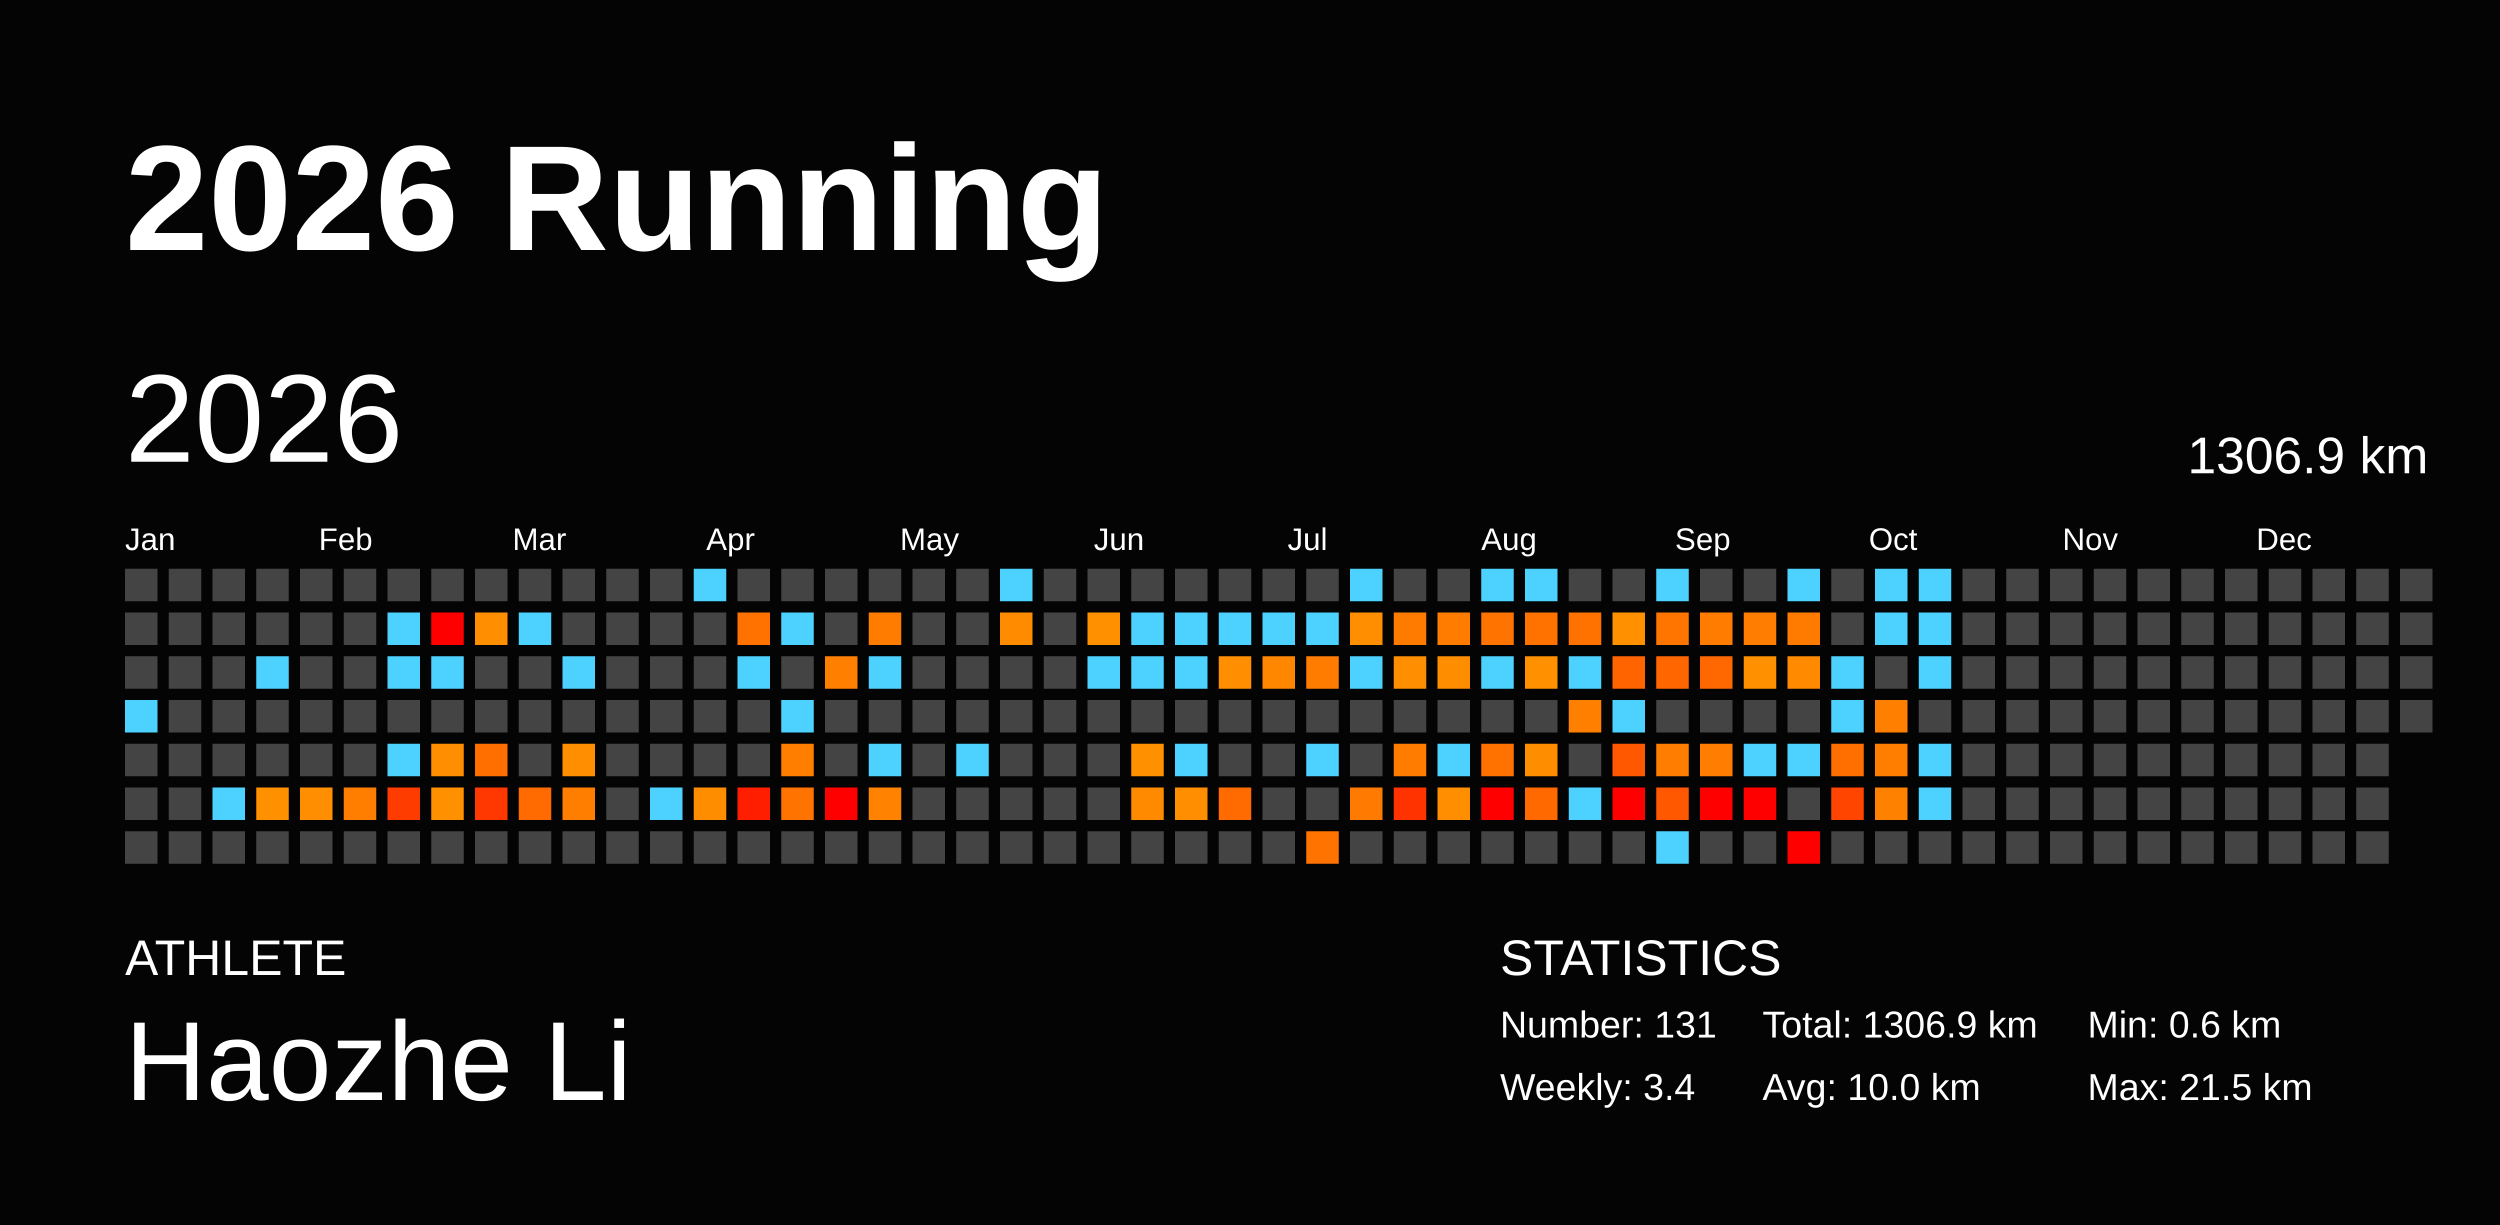
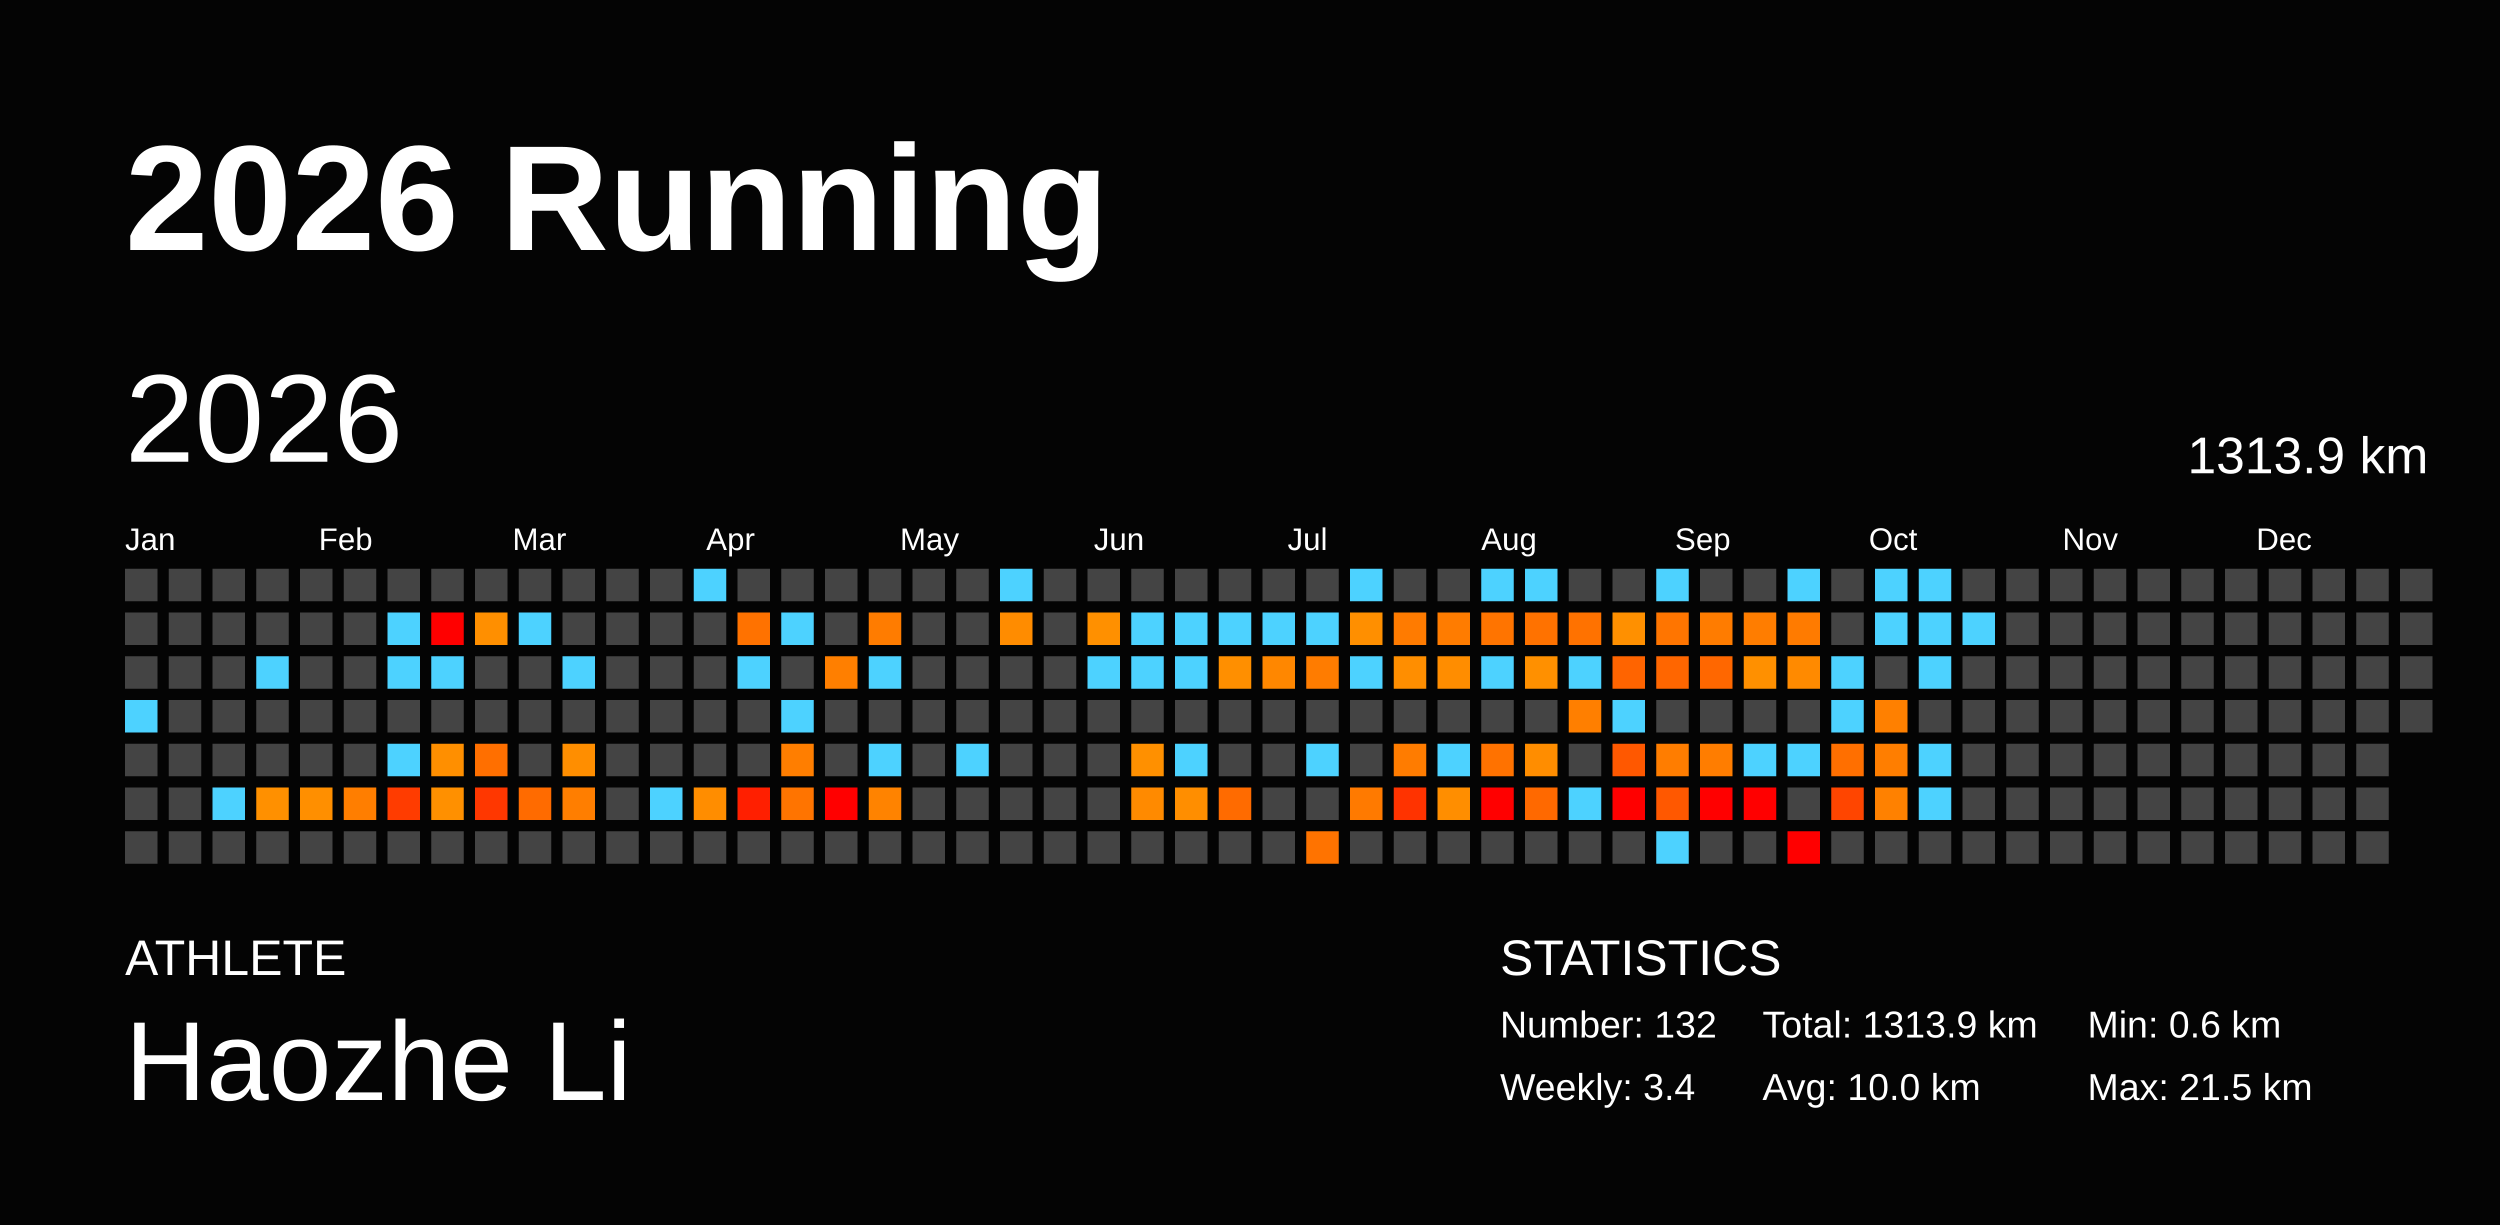
<svg xmlns="http://www.w3.org/2000/svg" baseProfile="full" height="98mm" version="1.1" viewBox="0,0,200,98" width="200mm">
  <defs />
  <rect fill="#040404" height="98" width="200" x="0" y="0" />
  <text fill="#FFFFFF" style="font-size:12px; font-family:Arial; font-weight:bold;" x="10" y="20">2026 Running</text>
  <text fill="#FFFFFF" style="font-size:4px; font-family:Arial" x="10" y="78">ATHLETE</text>
  <text fill="#FFFFFF" style="font-size:9px; font-family:Arial" x="10" y="88">Haozhe Li</text>
  <text fill="#FFFFFF" style="font-size:4px; font-family:Arial" x="120" y="78">STATISTICS</text>
-   <text fill="#FFFFFF" style="font-size:3px; font-family:Arial" x="120" y="83">Number: 131</text>
+   <text fill="#FFFFFF" style="font-size:3px; font-family:Arial" x="120" y="83">Number: 132</text>
  <text fill="#FFFFFF" style="font-size:3px; font-family:Arial" x="120" y="88">Weekly: 3.4</text>
-   <text fill="#FFFFFF" style="font-size:3px; font-family:Arial" x="141" y="83">Total: 1306.9 km</text>
+   <text fill="#FFFFFF" style="font-size:3px; font-family:Arial" x="141" y="83">Total: 1313.9 km</text>
  <text fill="#FFFFFF" style="font-size:3px; font-family:Arial" x="141" y="88">Avg: 10.0 km</text>
  <text fill="#FFFFFF" style="font-size:3px; font-family:Arial" x="167" y="83">Min: 0.6 km</text>
  <text fill="#FFFFFF" style="font-size:3px; font-family:Arial" x="167" y="88">Max: 21.5 km</text>
  <text dominant-baseline="hanging" fill="#FFFFFF" style="font-size:10.0px; font-family:Arial;" x="10" y="30">2026</text>
-   <text dominant-baseline="hanging" fill="#FFFFFF" style="font-size:4.125px; font-family:Arial;" x="175" y="35">1306.9 km</text>
+   <text dominant-baseline="hanging" fill="#FFFFFF" style="font-size:4.125px; font-family:Arial;" x="175" y="35">1313.9 km</text>
  <text fill="#FFFFFF" style="font-size:2.5px; font-family:Arial" x="10.0" y="44">Jan</text>
  <text fill="#FFFFFF" style="font-size:2.5px; font-family:Arial" x="25.5" y="44">Feb</text>
  <text fill="#FFFFFF" style="font-size:2.5px; font-family:Arial" x="41.0" y="44">Mar</text>
  <text fill="#FFFFFF" style="font-size:2.5px; font-family:Arial" x="56.5" y="44">Apr</text>
  <text fill="#FFFFFF" style="font-size:2.5px; font-family:Arial" x="72.0" y="44">May</text>
  <text fill="#FFFFFF" style="font-size:2.5px; font-family:Arial" x="87.5" y="44">Jun</text>
  <text fill="#FFFFFF" style="font-size:2.5px; font-family:Arial" x="103.0" y="44">Jul</text>
  <text fill="#FFFFFF" style="font-size:2.5px; font-family:Arial" x="118.5" y="44">Aug</text>
  <text fill="#FFFFFF" style="font-size:2.5px; font-family:Arial" x="134.0" y="44">Sep</text>
  <text fill="#FFFFFF" style="font-size:2.5px; font-family:Arial" x="149.5" y="44">Oct</text>
  <text fill="#FFFFFF" style="font-size:2.5px; font-family:Arial" x="165.0" y="44">Nov</text>
  <text fill="#FFFFFF" style="font-size:2.5px; font-family:Arial" x="180.5" y="44">Dec</text>
  <rect fill="#444444" height="2.6" width="2.6" x="10.0" y="45.5" />
  <rect fill="#444444" height="2.6" width="2.6" x="10.0" y="49.0" />
  <rect fill="#444444" height="2.6" width="2.6" x="10.0" y="52.5" />
  <rect fill="#4dd2ff" height="2.6" width="2.6" x="10.0" y="56.0" />
  <rect fill="#444444" height="2.6" width="2.6" x="10.0" y="59.5" />
  <rect fill="#444444" height="2.6" width="2.6" x="10.0" y="63.0" />
  <rect fill="#444444" height="2.6" width="2.6" x="10.0" y="66.5" />
  <rect fill="#444444" height="2.6" width="2.6" x="13.5" y="45.5" />
  <rect fill="#444444" height="2.6" width="2.6" x="13.5" y="49.0" />
  <rect fill="#444444" height="2.6" width="2.6" x="13.5" y="52.5" />
  <rect fill="#444444" height="2.6" width="2.6" x="13.5" y="56.0" />
  <rect fill="#444444" height="2.6" width="2.6" x="13.5" y="59.5" />
  <rect fill="#444444" height="2.6" width="2.6" x="13.5" y="63.0" />
  <rect fill="#444444" height="2.6" width="2.6" x="13.5" y="66.5" />
  <rect fill="#444444" height="2.6" width="2.6" x="17.0" y="45.5" />
  <rect fill="#444444" height="2.6" width="2.6" x="17.0" y="49.0" />
  <rect fill="#444444" height="2.6" width="2.6" x="17.0" y="52.5" />
  <rect fill="#444444" height="2.6" width="2.6" x="17.0" y="56.0" />
  <rect fill="#444444" height="2.6" width="2.6" x="17.0" y="59.5" />
  <rect fill="#4dd2ff" height="2.6" width="2.6" x="17.0" y="63.0" />
  <rect fill="#444444" height="2.6" width="2.6" x="17.0" y="66.5" />
  <rect fill="#444444" height="2.6" width="2.6" x="20.5" y="45.5" />
  <rect fill="#444444" height="2.6" width="2.6" x="20.5" y="49.0" />
  <rect fill="#4dd2ff" height="2.6" width="2.6" x="20.5" y="52.5" />
  <rect fill="#444444" height="2.6" width="2.6" x="20.5" y="56.0" />
  <rect fill="#444444" height="2.6" width="2.6" x="20.5" y="59.5" />
  <rect fill="#ff9000" height="2.6" width="2.6" x="20.5" y="63.0" />
  <rect fill="#444444" height="2.6" width="2.6" x="20.5" y="66.5" />
  <rect fill="#444444" height="2.6" width="2.6" x="24.0" y="45.5" />
  <rect fill="#444444" height="2.6" width="2.6" x="24.0" y="49.0" />
  <rect fill="#444444" height="2.6" width="2.6" x="24.0" y="52.5" />
  <rect fill="#444444" height="2.6" width="2.6" x="24.0" y="56.0" />
  <rect fill="#444444" height="2.6" width="2.6" x="24.0" y="59.5" />
  <rect fill="#ff8f00" height="2.6" width="2.6" x="24.0" y="63.0" />
  <rect fill="#444444" height="2.6" width="2.6" x="24.0" y="66.5" />
  <rect fill="#444444" height="2.6" width="2.6" x="27.5" y="45.5" />
  <rect fill="#444444" height="2.6" width="2.6" x="27.5" y="49.0" />
  <rect fill="#444444" height="2.6" width="2.6" x="27.5" y="52.5" />
  <rect fill="#444444" height="2.6" width="2.6" x="27.5" y="56.0" />
  <rect fill="#444444" height="2.6" width="2.6" x="27.5" y="59.5" />
  <rect fill="#ff7e00" height="2.6" width="2.6" x="27.5" y="63.0" />
  <rect fill="#444444" height="2.6" width="2.6" x="27.5" y="66.5" />
  <rect fill="#444444" height="2.6" width="2.6" x="31.0" y="45.5" />
  <rect fill="#4dd2ff" height="2.6" width="2.6" x="31.0" y="49.0" />
  <rect fill="#4dd2ff" height="2.6" width="2.6" x="31.0" y="52.5" />
  <rect fill="#444444" height="2.6" width="2.6" x="31.0" y="56.0" />
  <rect fill="#4dd2ff" height="2.6" width="2.6" x="31.0" y="59.5" />
  <rect fill="#ff3c00" height="2.6" width="2.6" x="31.0" y="63.0" />
  <rect fill="#444444" height="2.6" width="2.6" x="31.0" y="66.5" />
  <rect fill="#444444" height="2.6" width="2.6" x="34.5" y="45.5" />
  <rect fill="red" height="2.6" width="2.6" x="34.5" y="49.0" />
  <rect fill="#4dd2ff" height="2.6" width="2.6" x="34.5" y="52.5" />
  <rect fill="#444444" height="2.6" width="2.6" x="34.5" y="56.0" />
  <rect fill="#ff8f00" height="2.6" width="2.6" x="34.5" y="59.5" />
  <rect fill="#ff9000" height="2.6" width="2.6" x="34.5" y="63.0" />
  <rect fill="#444444" height="2.6" width="2.6" x="34.5" y="66.5" />
  <rect fill="#444444" height="2.6" width="2.6" x="38.0" y="45.5" />
  <rect fill="#ff8f00" height="2.6" width="2.6" x="38.0" y="49.0" />
  <rect fill="#444444" height="2.6" width="2.6" x="38.0" y="52.5" />
  <rect fill="#444444" height="2.6" width="2.6" x="38.0" y="56.0" />
  <rect fill="#ff6f00" height="2.6" width="2.6" x="38.0" y="59.5" />
  <rect fill="#ff3700" height="2.6" width="2.6" x="38.0" y="63.0" />
  <rect fill="#444444" height="2.6" width="2.6" x="38.0" y="66.5" />
  <rect fill="#444444" height="2.6" width="2.6" x="41.5" y="45.5" />
  <rect fill="#4dd2ff" height="2.6" width="2.6" x="41.5" y="49.0" />
  <rect fill="#444444" height="2.6" width="2.6" x="41.5" y="52.5" />
  <rect fill="#444444" height="2.6" width="2.6" x="41.5" y="56.0" />
  <rect fill="#444444" height="2.6" width="2.6" x="41.5" y="59.5" />
  <rect fill="#ff6b00" height="2.6" width="2.6" x="41.5" y="63.0" />
  <rect fill="#444444" height="2.6" width="2.6" x="41.5" y="66.5" />
  <rect fill="#444444" height="2.6" width="2.6" x="45.0" y="45.5" />
  <rect fill="#444444" height="2.6" width="2.6" x="45.0" y="49.0" />
  <rect fill="#4dd2ff" height="2.6" width="2.6" x="45.0" y="52.5" />
  <rect fill="#444444" height="2.6" width="2.6" x="45.0" y="56.0" />
  <rect fill="#ff8e00" height="2.6" width="2.6" x="45.0" y="59.5" />
  <rect fill="#ff7e00" height="2.6" width="2.6" x="45.0" y="63.0" />
  <rect fill="#444444" height="2.6" width="2.6" x="45.0" y="66.5" />
  <rect fill="#444444" height="2.6" width="2.6" x="48.5" y="45.5" />
  <rect fill="#444444" height="2.6" width="2.6" x="48.5" y="49.0" />
  <rect fill="#444444" height="2.6" width="2.6" x="48.5" y="52.5" />
  <rect fill="#444444" height="2.6" width="2.6" x="48.5" y="56.0" />
  <rect fill="#444444" height="2.6" width="2.6" x="48.5" y="59.5" />
  <rect fill="#444444" height="2.6" width="2.6" x="48.5" y="63.0" />
  <rect fill="#444444" height="2.6" width="2.6" x="48.5" y="66.5" />
  <rect fill="#444444" height="2.6" width="2.6" x="52.0" y="45.5" />
  <rect fill="#444444" height="2.6" width="2.6" x="52.0" y="49.0" />
  <rect fill="#444444" height="2.6" width="2.6" x="52.0" y="52.5" />
  <rect fill="#444444" height="2.6" width="2.6" x="52.0" y="56.0" />
  <rect fill="#444444" height="2.6" width="2.6" x="52.0" y="59.5" />
  <rect fill="#4dd2ff" height="2.6" width="2.6" x="52.0" y="63.0" />
  <rect fill="#444444" height="2.6" width="2.6" x="52.0" y="66.5" />
  <rect fill="#4dd2ff" height="2.6" width="2.6" x="55.5" y="45.5" />
  <rect fill="#444444" height="2.6" width="2.6" x="55.5" y="49.0" />
  <rect fill="#444444" height="2.6" width="2.6" x="55.5" y="52.5" />
  <rect fill="#444444" height="2.6" width="2.6" x="55.5" y="56.0" />
  <rect fill="#444444" height="2.6" width="2.6" x="55.5" y="59.5" />
  <rect fill="#ff8d00" height="2.6" width="2.6" x="55.5" y="63.0" />
  <rect fill="#444444" height="2.6" width="2.6" x="55.5" y="66.5" />
  <rect fill="#444444" height="2.6" width="2.6" x="59.0" y="45.5" />
  <rect fill="#ff7200" height="2.6" width="2.6" x="59.0" y="49.0" />
  <rect fill="#4dd2ff" height="2.6" width="2.6" x="59.0" y="52.5" />
  <rect fill="#444444" height="2.6" width="2.6" x="59.0" y="56.0" />
  <rect fill="#444444" height="2.6" width="2.6" x="59.0" y="59.5" />
  <rect fill="#ff1f00" height="2.6" width="2.6" x="59.0" y="63.0" />
  <rect fill="#444444" height="2.6" width="2.6" x="59.0" y="66.5" />
  <rect fill="#444444" height="2.6" width="2.6" x="62.5" y="45.5" />
  <rect fill="#4dd2ff" height="2.6" width="2.6" x="62.5" y="49.0" />
  <rect fill="#444444" height="2.6" width="2.6" x="62.5" y="52.5" />
  <rect fill="#4dd2ff" height="2.6" width="2.6" x="62.5" y="56.0" />
  <rect fill="#ff7e00" height="2.6" width="2.6" x="62.5" y="59.5" />
  <rect fill="#ff7400" height="2.6" width="2.6" x="62.5" y="63.0" />
  <rect fill="#444444" height="2.6" width="2.6" x="62.5" y="66.5" />
  <rect fill="#444444" height="2.6" width="2.6" x="66.0" y="45.5" />
  <rect fill="#444444" height="2.6" width="2.6" x="66.0" y="49.0" />
  <rect fill="#ff7f00" height="2.6" width="2.6" x="66.0" y="52.5" />
  <rect fill="#444444" height="2.6" width="2.6" x="66.0" y="56.0" />
  <rect fill="#444444" height="2.6" width="2.6" x="66.0" y="59.5" />
  <rect fill="red" height="2.6" width="2.6" x="66.0" y="63.0" />
  <rect fill="#444444" height="2.6" width="2.6" x="66.0" y="66.5" />
  <rect fill="#444444" height="2.6" width="2.6" x="69.5" y="45.5" />
  <rect fill="#ff7c00" height="2.6" width="2.6" x="69.5" y="49.0" />
  <rect fill="#4dd2ff" height="2.6" width="2.6" x="69.5" y="52.5" />
  <rect fill="#444444" height="2.6" width="2.6" x="69.5" y="56.0" />
  <rect fill="#4dd2ff" height="2.6" width="2.6" x="69.5" y="59.5" />
  <rect fill="#ff8300" height="2.6" width="2.6" x="69.5" y="63.0" />
  <rect fill="#444444" height="2.6" width="2.6" x="69.5" y="66.5" />
  <rect fill="#444444" height="2.6" width="2.6" x="73.0" y="45.5" />
  <rect fill="#444444" height="2.6" width="2.6" x="73.0" y="49.0" />
  <rect fill="#444444" height="2.6" width="2.6" x="73.0" y="52.5" />
  <rect fill="#444444" height="2.6" width="2.6" x="73.0" y="56.0" />
  <rect fill="#444444" height="2.6" width="2.6" x="73.0" y="59.5" />
  <rect fill="#444444" height="2.6" width="2.6" x="73.0" y="63.0" />
  <rect fill="#444444" height="2.6" width="2.6" x="73.0" y="66.5" />
  <rect fill="#444444" height="2.6" width="2.6" x="76.5" y="45.5" />
  <rect fill="#444444" height="2.6" width="2.6" x="76.5" y="49.0" />
  <rect fill="#444444" height="2.6" width="2.6" x="76.5" y="52.5" />
  <rect fill="#444444" height="2.6" width="2.6" x="76.5" y="56.0" />
  <rect fill="#4dd2ff" height="2.6" width="2.6" x="76.5" y="59.5" />
  <rect fill="#444444" height="2.6" width="2.6" x="76.5" y="63.0" />
  <rect fill="#444444" height="2.6" width="2.6" x="76.5" y="66.5" />
  <rect fill="#4dd2ff" height="2.6" width="2.6" x="80.0" y="45.5" />
  <rect fill="#ff8c00" height="2.6" width="2.6" x="80.0" y="49.0" />
  <rect fill="#444444" height="2.6" width="2.6" x="80.0" y="52.5" />
  <rect fill="#444444" height="2.6" width="2.6" x="80.0" y="56.0" />
  <rect fill="#444444" height="2.6" width="2.6" x="80.0" y="59.5" />
  <rect fill="#444444" height="2.6" width="2.6" x="80.0" y="63.0" />
  <rect fill="#444444" height="2.6" width="2.6" x="80.0" y="66.5" />
  <rect fill="#444444" height="2.6" width="2.6" x="83.5" y="45.5" />
  <rect fill="#444444" height="2.6" width="2.6" x="83.5" y="49.0" />
  <rect fill="#444444" height="2.6" width="2.6" x="83.5" y="52.5" />
  <rect fill="#444444" height="2.6" width="2.6" x="83.5" y="56.0" />
  <rect fill="#444444" height="2.6" width="2.6" x="83.5" y="59.5" />
  <rect fill="#444444" height="2.6" width="2.6" x="83.5" y="63.0" />
  <rect fill="#444444" height="2.6" width="2.6" x="83.5" y="66.5" />
  <rect fill="#444444" height="2.6" width="2.6" x="87.0" y="45.5" />
  <rect fill="#ff9000" height="2.6" width="2.6" x="87.0" y="49.0" />
  <rect fill="#4dd2ff" height="2.6" width="2.6" x="87.0" y="52.5" />
  <rect fill="#444444" height="2.6" width="2.6" x="87.0" y="56.0" />
  <rect fill="#444444" height="2.6" width="2.6" x="87.0" y="59.5" />
  <rect fill="#444444" height="2.6" width="2.6" x="87.0" y="63.0" />
  <rect fill="#444444" height="2.6" width="2.6" x="87.0" y="66.5" />
  <rect fill="#444444" height="2.6" width="2.6" x="90.5" y="45.5" />
  <rect fill="#4dd2ff" height="2.6" width="2.6" x="90.5" y="49.0" />
  <rect fill="#4dd2ff" height="2.6" width="2.6" x="90.5" y="52.5" />
  <rect fill="#444444" height="2.6" width="2.6" x="90.5" y="56.0" />
  <rect fill="#ff9000" height="2.6" width="2.6" x="90.5" y="59.5" />
  <rect fill="#ff8a00" height="2.6" width="2.6" x="90.5" y="63.0" />
  <rect fill="#444444" height="2.6" width="2.6" x="90.5" y="66.5" />
  <rect fill="#444444" height="2.6" width="2.6" x="94.0" y="45.5" />
  <rect fill="#4dd2ff" height="2.6" width="2.6" x="94.0" y="49.0" />
  <rect fill="#4dd2ff" height="2.6" width="2.6" x="94.0" y="52.5" />
  <rect fill="#444444" height="2.6" width="2.6" x="94.0" y="56.0" />
  <rect fill="#4dd2ff" height="2.6" width="2.6" x="94.0" y="59.5" />
  <rect fill="#ff8e00" height="2.6" width="2.6" x="94.0" y="63.0" />
  <rect fill="#444444" height="2.6" width="2.6" x="94.0" y="66.5" />
  <rect fill="#444444" height="2.6" width="2.6" x="97.5" y="45.5" />
  <rect fill="#4dd2ff" height="2.6" width="2.6" x="97.5" y="49.0" />
  <rect fill="#ff8f00" height="2.6" width="2.6" x="97.5" y="52.5" />
  <rect fill="#444444" height="2.6" width="2.6" x="97.5" y="56.0" />
  <rect fill="#444444" height="2.6" width="2.6" x="97.5" y="59.5" />
  <rect fill="#ff6b00" height="2.6" width="2.6" x="97.5" y="63.0" />
  <rect fill="#444444" height="2.6" width="2.6" x="97.5" y="66.5" />
  <rect fill="#444444" height="2.6" width="2.6" x="101.0" y="45.5" />
  <rect fill="#4dd2ff" height="2.6" width="2.6" x="101.0" y="49.0" />
  <rect fill="#ff8700" height="2.6" width="2.6" x="101.0" y="52.5" />
  <rect fill="#444444" height="2.6" width="2.6" x="101.0" y="56.0" />
  <rect fill="#444444" height="2.6" width="2.6" x="101.0" y="59.5" />
  <rect fill="#444444" height="2.6" width="2.6" x="101.0" y="63.0" />
  <rect fill="#444444" height="2.6" width="2.6" x="101.0" y="66.5" />
  <rect fill="#444444" height="2.6" width="2.6" x="104.5" y="45.5" />
  <rect fill="#4dd2ff" height="2.6" width="2.6" x="104.5" y="49.0" />
  <rect fill="#ff7c00" height="2.6" width="2.6" x="104.5" y="52.5" />
  <rect fill="#444444" height="2.6" width="2.6" x="104.5" y="56.0" />
  <rect fill="#4dd2ff" height="2.6" width="2.6" x="104.5" y="59.5" />
  <rect fill="#444444" height="2.6" width="2.6" x="104.5" y="63.0" />
  <rect fill="#ff7300" height="2.6" width="2.6" x="104.5" y="66.5" />
  <rect fill="#4dd2ff" height="2.6" width="2.6" x="108.0" y="45.5" />
  <rect fill="#ff8f00" height="2.6" width="2.6" x="108.0" y="49.0" />
  <rect fill="#4dd2ff" height="2.6" width="2.6" x="108.0" y="52.5" />
  <rect fill="#444444" height="2.6" width="2.6" x="108.0" y="56.0" />
  <rect fill="#444444" height="2.6" width="2.6" x="108.0" y="59.5" />
  <rect fill="#ff7a00" height="2.6" width="2.6" x="108.0" y="63.0" />
  <rect fill="#444444" height="2.6" width="2.6" x="108.0" y="66.5" />
  <rect fill="#444444" height="2.6" width="2.6" x="111.5" y="45.5" />
  <rect fill="#ff7b00" height="2.6" width="2.6" x="111.5" y="49.0" />
  <rect fill="#ff8e00" height="2.6" width="2.6" x="111.5" y="52.5" />
  <rect fill="#444444" height="2.6" width="2.6" x="111.5" y="56.0" />
  <rect fill="#ff7c00" height="2.6" width="2.6" x="111.5" y="59.5" />
  <rect fill="#ff3300" height="2.6" width="2.6" x="111.5" y="63.0" />
  <rect fill="#444444" height="2.6" width="2.6" x="111.5" y="66.5" />
  <rect fill="#444444" height="2.6" width="2.6" x="115.0" y="45.5" />
  <rect fill="#ff7c00" height="2.6" width="2.6" x="115.0" y="49.0" />
  <rect fill="#ff8d00" height="2.6" width="2.6" x="115.0" y="52.5" />
  <rect fill="#444444" height="2.6" width="2.6" x="115.0" y="56.0" />
  <rect fill="#4dd2ff" height="2.6" width="2.6" x="115.0" y="59.5" />
  <rect fill="#ff8e00" height="2.6" width="2.6" x="115.0" y="63.0" />
  <rect fill="#444444" height="2.6" width="2.6" x="115.0" y="66.5" />
  <rect fill="#4dd2ff" height="2.6" width="2.6" x="118.5" y="45.5" />
  <rect fill="#ff7400" height="2.6" width="2.6" x="118.5" y="49.0" />
  <rect fill="#4dd2ff" height="2.6" width="2.6" x="118.5" y="52.5" />
  <rect fill="#444444" height="2.6" width="2.6" x="118.5" y="56.0" />
  <rect fill="#ff7200" height="2.6" width="2.6" x="118.5" y="59.5" />
  <rect fill="red" height="2.6" width="2.6" x="118.5" y="63.0" />
  <rect fill="#444444" height="2.6" width="2.6" x="118.5" y="66.5" />
  <rect fill="#4dd2ff" height="2.6" width="2.6" x="122.0" y="45.5" />
  <rect fill="#ff7200" height="2.6" width="2.6" x="122.0" y="49.0" />
  <rect fill="#ff9000" height="2.6" width="2.6" x="122.0" y="52.5" />
  <rect fill="#444444" height="2.6" width="2.6" x="122.0" y="56.0" />
  <rect fill="#ff8d00" height="2.6" width="2.6" x="122.0" y="59.5" />
  <rect fill="#ff6900" height="2.6" width="2.6" x="122.0" y="63.0" />
  <rect fill="#444444" height="2.6" width="2.6" x="122.0" y="66.5" />
  <rect fill="#444444" height="2.6" width="2.6" x="125.5" y="45.5" />
  <rect fill="#ff7200" height="2.6" width="2.6" x="125.5" y="49.0" />
  <rect fill="#4dd2ff" height="2.6" width="2.6" x="125.5" y="52.5" />
  <rect fill="#ff7f00" height="2.6" width="2.6" x="125.5" y="56.0" />
  <rect fill="#444444" height="2.6" width="2.6" x="125.5" y="59.5" />
  <rect fill="#4dd2ff" height="2.6" width="2.6" x="125.5" y="63.0" />
  <rect fill="#444444" height="2.6" width="2.6" x="125.5" y="66.5" />
  <rect fill="#444444" height="2.6" width="2.6" x="129.0" y="45.5" />
  <rect fill="#ff9000" height="2.6" width="2.6" x="129.0" y="49.0" />
  <rect fill="#ff6400" height="2.6" width="2.6" x="129.0" y="52.5" />
  <rect fill="#4dd2ff" height="2.6" width="2.6" x="129.0" y="56.0" />
  <rect fill="#ff5800" height="2.6" width="2.6" x="129.0" y="59.5" />
  <rect fill="red" height="2.6" width="2.6" x="129.0" y="63.0" />
  <rect fill="#444444" height="2.6" width="2.6" x="129.0" y="66.5" />
  <rect fill="#4dd2ff" height="2.6" width="2.6" x="132.5" y="45.5" />
  <rect fill="#ff7500" height="2.6" width="2.6" x="132.5" y="49.0" />
  <rect fill="#ff6600" height="2.6" width="2.6" x="132.5" y="52.5" />
  <rect fill="#444444" height="2.6" width="2.6" x="132.5" y="56.0" />
  <rect fill="#ff7d00" height="2.6" width="2.6" x="132.5" y="59.5" />
  <rect fill="#ff5800" height="2.6" width="2.6" x="132.5" y="63.0" />
  <rect fill="#4dd2ff" height="2.6" width="2.6" x="132.5" y="66.5" />
  <rect fill="#444444" height="2.6" width="2.6" x="136.0" y="45.5" />
  <rect fill="#ff7c00" height="2.6" width="2.6" x="136.0" y="49.0" />
  <rect fill="#ff6700" height="2.6" width="2.6" x="136.0" y="52.5" />
  <rect fill="#444444" height="2.6" width="2.6" x="136.0" y="56.0" />
  <rect fill="#ff7d00" height="2.6" width="2.6" x="136.0" y="59.5" />
  <rect fill="red" height="2.6" width="2.6" x="136.0" y="63.0" />
  <rect fill="#444444" height="2.6" width="2.6" x="136.0" y="66.5" />
  <rect fill="#444444" height="2.6" width="2.6" x="139.5" y="45.5" />
  <rect fill="#ff7d00" height="2.6" width="2.6" x="139.5" y="49.0" />
  <rect fill="#ff9000" height="2.6" width="2.6" x="139.5" y="52.5" />
  <rect fill="#444444" height="2.6" width="2.6" x="139.5" y="56.0" />
  <rect fill="#4dd2ff" height="2.6" width="2.6" x="139.5" y="59.5" />
  <rect fill="red" height="2.6" width="2.6" x="139.5" y="63.0" />
  <rect fill="#444444" height="2.6" width="2.6" x="139.5" y="66.5" />
  <rect fill="#4dd2ff" height="2.6" width="2.6" x="143.0" y="45.5" />
  <rect fill="#ff7b00" height="2.6" width="2.6" x="143.0" y="49.0" />
  <rect fill="#ff8a00" height="2.6" width="2.6" x="143.0" y="52.5" />
  <rect fill="#444444" height="2.6" width="2.6" x="143.0" y="56.0" />
  <rect fill="#4dd2ff" height="2.6" width="2.6" x="143.0" y="59.5" />
  <rect fill="#444444" height="2.6" width="2.6" x="143.0" y="63.0" />
  <rect fill="red" height="2.6" width="2.6" x="143.0" y="66.5" />
  <rect fill="#444444" height="2.6" width="2.6" x="146.5" y="45.5" />
  <rect fill="#444444" height="2.6" width="2.6" x="146.5" y="49.0" />
  <rect fill="#4dd2ff" height="2.6" width="2.6" x="146.5" y="52.5" />
  <rect fill="#4dd2ff" height="2.6" width="2.6" x="146.5" y="56.0" />
  <rect fill="#ff6f00" height="2.6" width="2.6" x="146.5" y="59.5" />
  <rect fill="#ff4500" height="2.6" width="2.6" x="146.5" y="63.0" />
  <rect fill="#444444" height="2.6" width="2.6" x="146.5" y="66.5" />
  <rect fill="#4dd2ff" height="2.6" width="2.6" x="150.0" y="45.5" />
  <rect fill="#4dd2ff" height="2.6" width="2.6" x="150.0" y="49.0" />
  <rect fill="#444444" height="2.6" width="2.6" x="150.0" y="52.5" />
  <rect fill="#ff8000" height="2.6" width="2.6" x="150.0" y="56.0" />
  <rect fill="#ff7e00" height="2.6" width="2.6" x="150.0" y="59.5" />
  <rect fill="#ff8100" height="2.6" width="2.6" x="150.0" y="63.0" />
  <rect fill="#444444" height="2.6" width="2.6" x="150.0" y="66.5" />
  <rect fill="#4dd2ff" height="2.6" width="2.6" x="153.5" y="45.5" />
  <rect fill="#4dd2ff" height="2.6" width="2.6" x="153.5" y="49.0" />
  <rect fill="#4dd2ff" height="2.6" width="2.6" x="153.5" y="52.5" />
  <rect fill="#444444" height="2.6" width="2.6" x="153.5" y="56.0" />
  <rect fill="#4dd2ff" height="2.6" width="2.6" x="153.5" y="59.5" />
  <rect fill="#4dd2ff" height="2.6" width="2.6" x="153.5" y="63.0" />
  <rect fill="#444444" height="2.6" width="2.6" x="153.5" y="66.5" />
  <rect fill="#444444" height="2.6" width="2.6" x="157.0" y="45.5" />
-   <rect fill="#444444" height="2.6" width="2.6" x="157.0" y="49.0" />
+   <rect fill="#4dd2ff" height="2.6" width="2.6" x="157.0" y="49.0" />
  <rect fill="#444444" height="2.6" width="2.6" x="157.0" y="52.5" />
  <rect fill="#444444" height="2.6" width="2.6" x="157.0" y="56.0" />
  <rect fill="#444444" height="2.6" width="2.6" x="157.0" y="59.5" />
  <rect fill="#444444" height="2.6" width="2.6" x="157.0" y="63.0" />
  <rect fill="#444444" height="2.6" width="2.6" x="157.0" y="66.5" />
  <rect fill="#444444" height="2.6" width="2.6" x="160.5" y="45.5" />
  <rect fill="#444444" height="2.6" width="2.6" x="160.5" y="49.0" />
  <rect fill="#444444" height="2.6" width="2.6" x="160.5" y="52.5" />
  <rect fill="#444444" height="2.6" width="2.6" x="160.5" y="56.0" />
  <rect fill="#444444" height="2.6" width="2.6" x="160.5" y="59.5" />
  <rect fill="#444444" height="2.6" width="2.6" x="160.5" y="63.0" />
  <rect fill="#444444" height="2.6" width="2.6" x="160.5" y="66.5" />
  <rect fill="#444444" height="2.6" width="2.6" x="164.0" y="45.5" />
  <rect fill="#444444" height="2.6" width="2.6" x="164.0" y="49.0" />
  <rect fill="#444444" height="2.6" width="2.6" x="164.0" y="52.5" />
  <rect fill="#444444" height="2.6" width="2.6" x="164.0" y="56.0" />
  <rect fill="#444444" height="2.6" width="2.6" x="164.0" y="59.5" />
  <rect fill="#444444" height="2.6" width="2.6" x="164.0" y="63.0" />
  <rect fill="#444444" height="2.6" width="2.6" x="164.0" y="66.5" />
  <rect fill="#444444" height="2.6" width="2.6" x="167.5" y="45.5" />
  <rect fill="#444444" height="2.6" width="2.6" x="167.5" y="49.0" />
  <rect fill="#444444" height="2.6" width="2.6" x="167.5" y="52.5" />
  <rect fill="#444444" height="2.6" width="2.6" x="167.5" y="56.0" />
  <rect fill="#444444" height="2.6" width="2.6" x="167.5" y="59.5" />
  <rect fill="#444444" height="2.6" width="2.6" x="167.5" y="63.0" />
  <rect fill="#444444" height="2.6" width="2.6" x="167.5" y="66.5" />
  <rect fill="#444444" height="2.6" width="2.6" x="171.0" y="45.5" />
  <rect fill="#444444" height="2.6" width="2.6" x="171.0" y="49.0" />
  <rect fill="#444444" height="2.6" width="2.6" x="171.0" y="52.5" />
  <rect fill="#444444" height="2.6" width="2.6" x="171.0" y="56.0" />
  <rect fill="#444444" height="2.6" width="2.6" x="171.0" y="59.5" />
  <rect fill="#444444" height="2.6" width="2.6" x="171.0" y="63.0" />
  <rect fill="#444444" height="2.6" width="2.6" x="171.0" y="66.5" />
  <rect fill="#444444" height="2.6" width="2.6" x="174.5" y="45.5" />
  <rect fill="#444444" height="2.6" width="2.6" x="174.5" y="49.0" />
  <rect fill="#444444" height="2.6" width="2.6" x="174.5" y="52.5" />
  <rect fill="#444444" height="2.6" width="2.6" x="174.5" y="56.0" />
  <rect fill="#444444" height="2.6" width="2.6" x="174.5" y="59.5" />
  <rect fill="#444444" height="2.6" width="2.6" x="174.5" y="63.0" />
  <rect fill="#444444" height="2.6" width="2.6" x="174.5" y="66.5" />
  <rect fill="#444444" height="2.6" width="2.6" x="178.0" y="45.5" />
  <rect fill="#444444" height="2.6" width="2.6" x="178.0" y="49.0" />
  <rect fill="#444444" height="2.6" width="2.6" x="178.0" y="52.5" />
  <rect fill="#444444" height="2.6" width="2.6" x="178.0" y="56.0" />
  <rect fill="#444444" height="2.6" width="2.6" x="178.0" y="59.5" />
  <rect fill="#444444" height="2.6" width="2.6" x="178.0" y="63.0" />
  <rect fill="#444444" height="2.6" width="2.6" x="178.0" y="66.5" />
  <rect fill="#444444" height="2.6" width="2.6" x="181.5" y="45.5" />
  <rect fill="#444444" height="2.6" width="2.6" x="181.5" y="49.0" />
  <rect fill="#444444" height="2.6" width="2.6" x="181.5" y="52.5" />
  <rect fill="#444444" height="2.6" width="2.6" x="181.5" y="56.0" />
  <rect fill="#444444" height="2.6" width="2.6" x="181.5" y="59.5" />
  <rect fill="#444444" height="2.6" width="2.6" x="181.5" y="63.0" />
  <rect fill="#444444" height="2.6" width="2.6" x="181.5" y="66.5" />
  <rect fill="#444444" height="2.6" width="2.6" x="185.0" y="45.5" />
  <rect fill="#444444" height="2.6" width="2.6" x="185.0" y="49.0" />
  <rect fill="#444444" height="2.6" width="2.6" x="185.0" y="52.5" />
  <rect fill="#444444" height="2.6" width="2.6" x="185.0" y="56.0" />
  <rect fill="#444444" height="2.6" width="2.6" x="185.0" y="59.5" />
  <rect fill="#444444" height="2.6" width="2.6" x="185.0" y="63.0" />
  <rect fill="#444444" height="2.6" width="2.6" x="185.0" y="66.5" />
  <rect fill="#444444" height="2.6" width="2.6" x="188.5" y="45.5" />
  <rect fill="#444444" height="2.6" width="2.6" x="188.5" y="49.0" />
  <rect fill="#444444" height="2.6" width="2.6" x="188.5" y="52.5" />
  <rect fill="#444444" height="2.6" width="2.6" x="188.5" y="56.0" />
  <rect fill="#444444" height="2.6" width="2.6" x="188.5" y="59.5" />
  <rect fill="#444444" height="2.6" width="2.6" x="188.5" y="63.0" />
  <rect fill="#444444" height="2.6" width="2.6" x="188.5" y="66.5" />
  <rect fill="#444444" height="2.6" width="2.6" x="192.0" y="45.5" />
  <rect fill="#444444" height="2.6" width="2.6" x="192.0" y="49.0" />
  <rect fill="#444444" height="2.6" width="2.6" x="192.0" y="52.5" />
  <rect fill="#444444" height="2.6" width="2.6" x="192.0" y="56.0" />
</svg>
